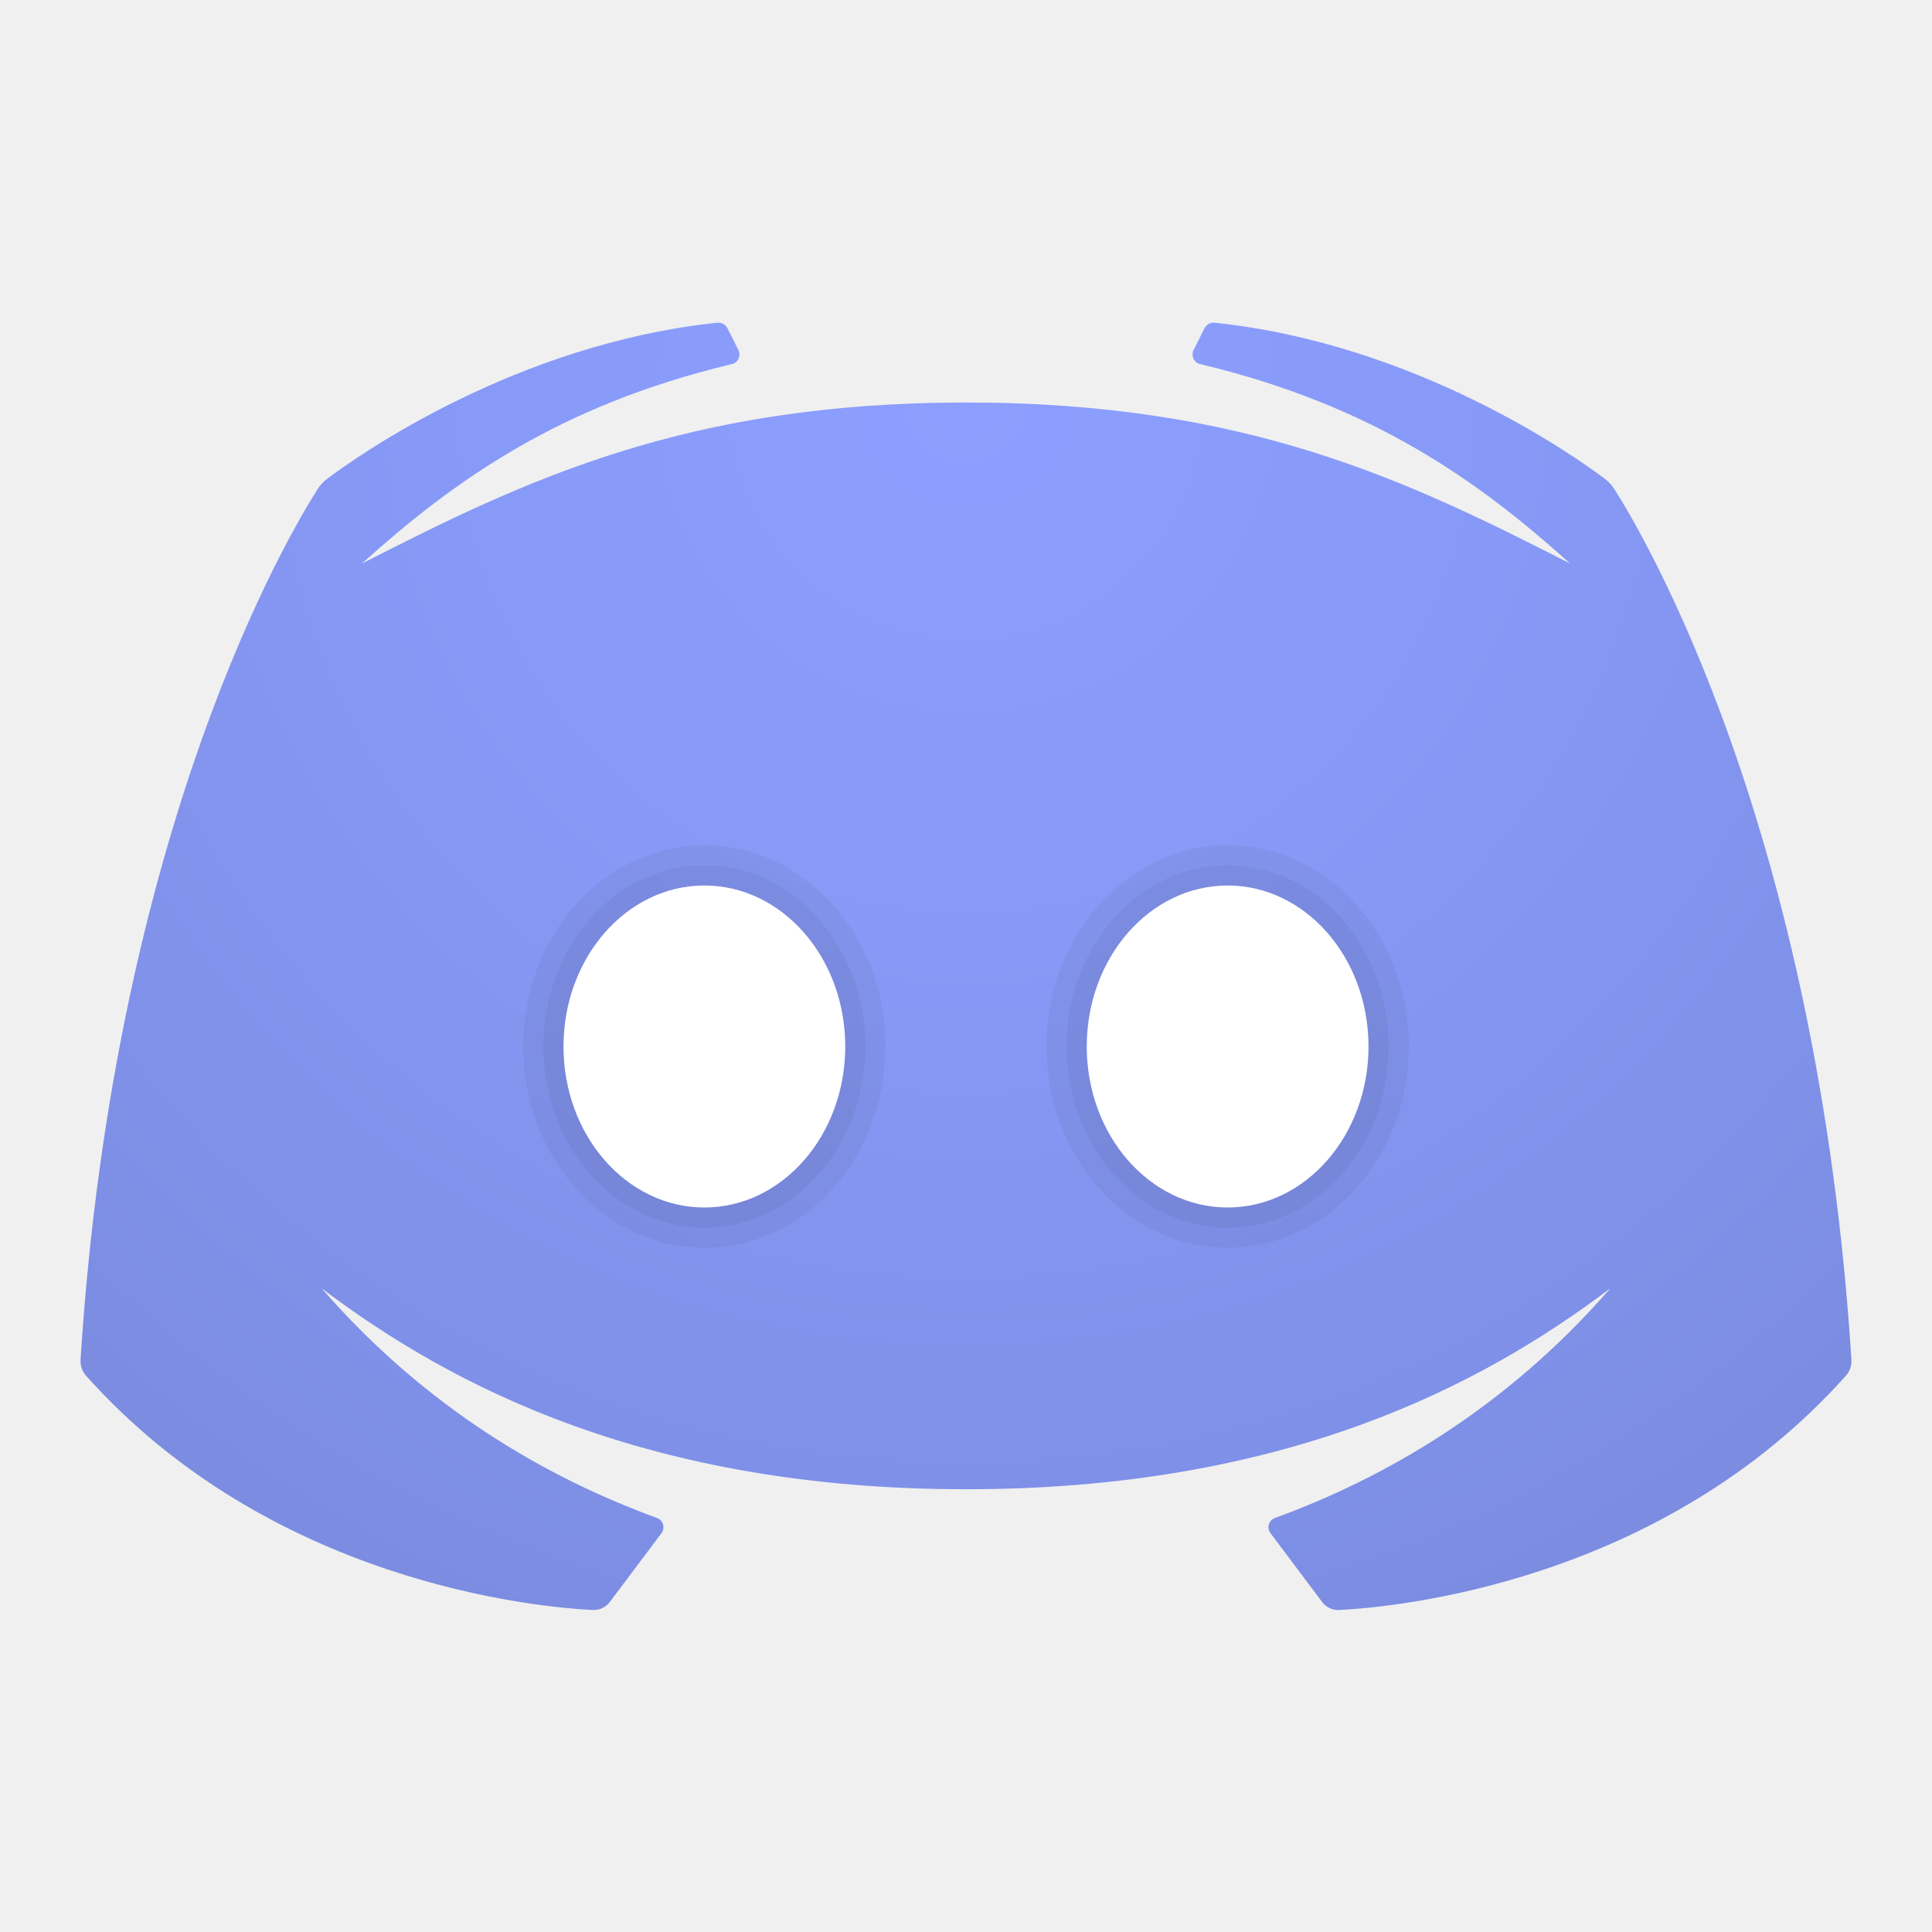
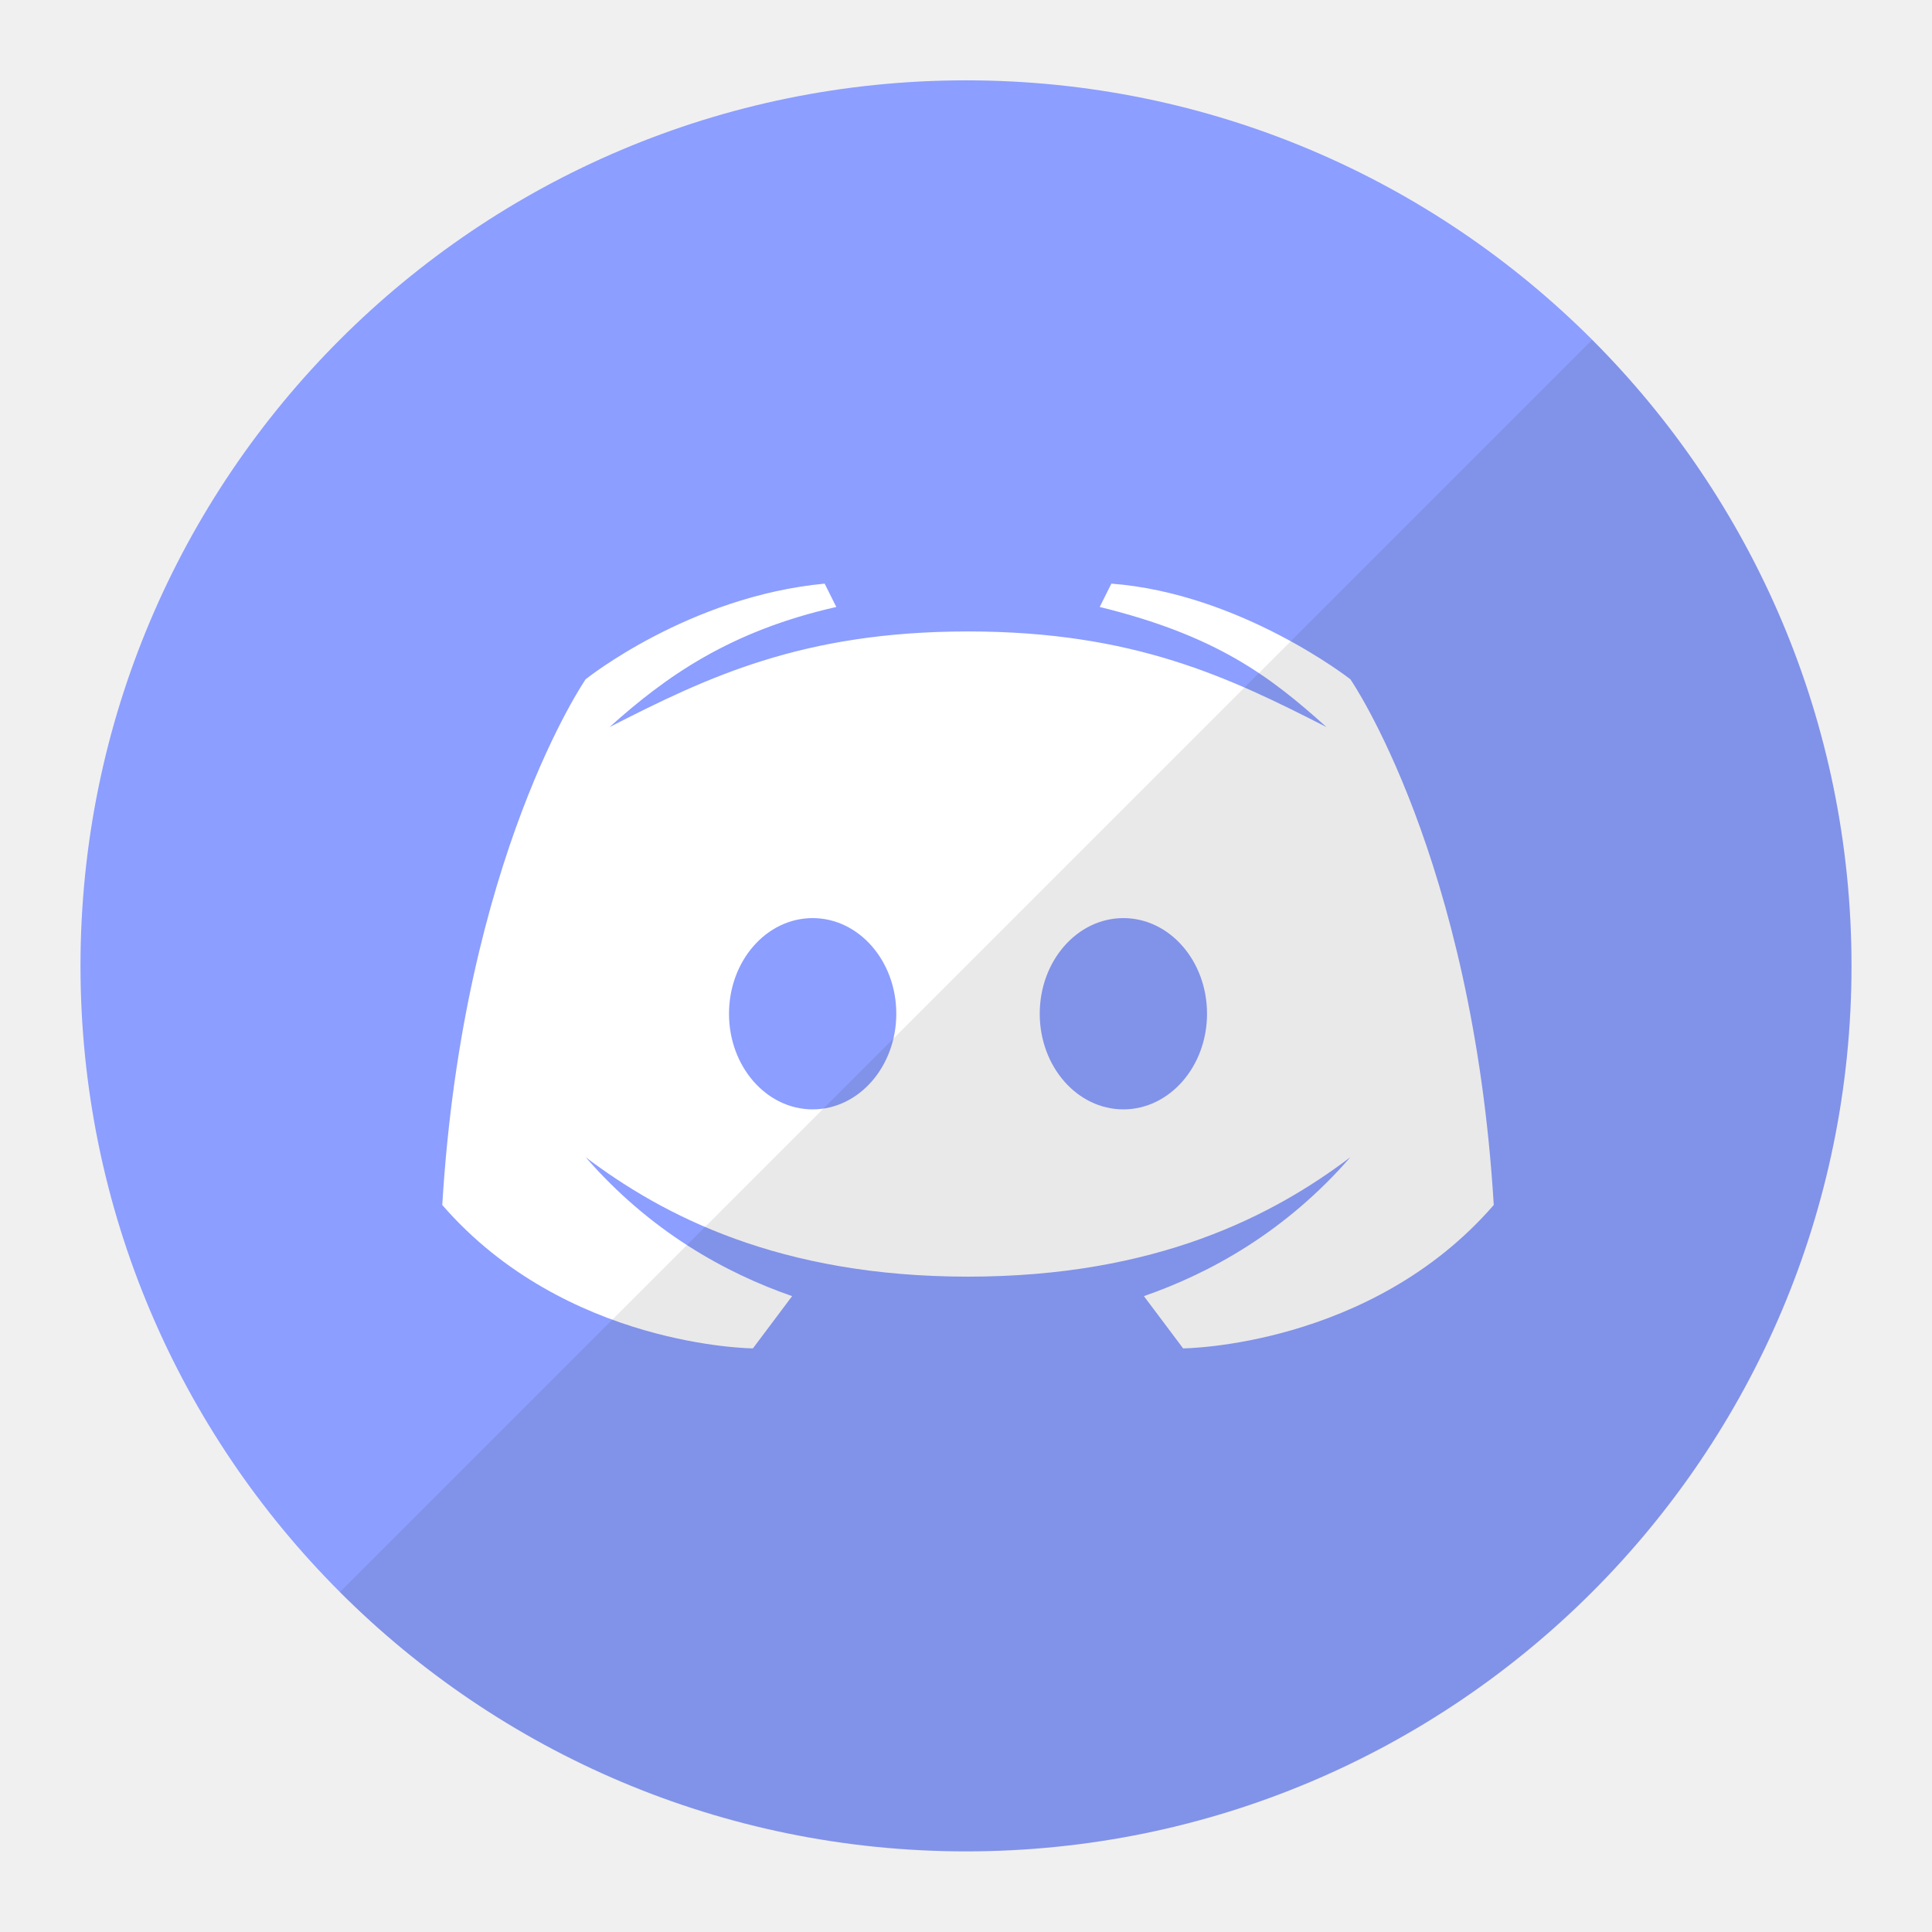
- <svg xmlns="http://www.w3.org/2000/svg" viewBox="0 0 48 48" width="48px" height="48px">
-   <radialGradient id="La9SoowKGoEUHOnYdJMSEa" cx="24" cy="10.009" r="32.252" gradientUnits="userSpaceOnUse">
-     <stop offset="0" stop-color="#8c9eff" />
-     <stop offset=".368" stop-color="#889af8" />
-     <stop offset=".889" stop-color="#7e8fe6" />
-     <stop offset="1" stop-color="#7b8ce1" />
-   </radialGradient>
-   <path fill="url(#La9SoowKGoEUHOnYdJMSEa)" d="M40.107,12.15c-0.065-0.102-0.139-0.182-0.236-0.255c-0.769-0.578-4.671-3.339-9.665-3.875 c-0.01-0.001-0.048-0.003-0.057-0.003c-0.098,0-0.183,0.057-0.224,0.14l-0.269,0.538c0,0-0.001,0-0.001,0 c-0.017,0.033-0.026,0.071-0.026,0.111c0,0.109,0.07,0.202,0.168,0.236c0.006,0.002,0.048,0.011,0.063,0.014 c4.267,1.028,6.863,2.89,9.149,4.945c-4.047-2.066-8.044-4.001-15.009-4.001s-10.961,1.936-15.009,4.001 c2.286-2.055,4.882-3.917,9.149-4.945c0.015-0.004,0.057-0.012,0.063-0.014c0.098-0.034,0.168-0.127,0.168-0.236 c0-0.04-0.009-0.078-0.026-0.111c0,0-0.001,0-0.001,0l-0.269-0.538c-0.041-0.083-0.125-0.14-0.224-0.14 c-0.009,0-0.048,0.002-0.057,0.003c-4.994,0.536-8.896,3.297-9.665,3.875c-0.097,0.073-0.17,0.153-0.236,0.255 c-0.708,1.107-5.049,8.388-5.892,21.632c-0.009,0.142,0.04,0.289,0.135,0.395c4.592,5.144,11.182,5.752,12.588,5.823 c0.167,0.008,0.327-0.065,0.427-0.199l1.282-1.709c0.1-0.134,0.046-0.322-0.111-0.379c-2.705-0.986-5.717-2.7-8.332-5.706 C11.231,34.457,16.12,37,24,37s12.769-2.543,16.009-4.993c-2.616,3.006-5.627,4.719-8.332,5.706 c-0.157,0.057-0.211,0.245-0.111,0.379l1.282,1.709c0.101,0.134,0.26,0.208,0.427,0.199c1.407-0.072,7.996-0.679,12.588-5.823 c0.095-0.106,0.144-0.253,0.135-0.395C45.156,20.538,40.815,13.257,40.107,12.15z" />
-   <ellipse cx="30.5" cy="26" opacity=".05" rx="4.5" ry="5" />
-   <ellipse cx="30.5" cy="26" opacity=".05" rx="4" ry="4.5" />
-   <ellipse cx="30.5" cy="26" fill="#fff" rx="3.5" ry="4" />
-   <ellipse cx="17.5" cy="26" opacity=".05" rx="4.5" ry="5" />
-   <ellipse cx="17.5" cy="26" opacity=".05" rx="4" ry="4.5" />
-   <ellipse cx="17.5" cy="26" fill="#fff" rx="3.5" ry="4" />
+ <svg xmlns="http://www.w3.org/2000/svg" enable-background="new 0 0 24 24" height="24px" id="Layer_1" version="1.1" viewBox="0 0 24 24" width="24px" xml:space="preserve">
+   <g id="icon">
+     <circle cx="12" cy="11.998" fill="#8C9EFF" r="11" />
+     <path d="M16.775,8.438c0,0,-1.361,-1.065,-2.969,-1.188l-0.145,0.29c1.454,0.356,2.12,0.865,2.817,1.492c-1.201,-0.613,-2.387,-1.188,-4.453,-1.188s-3.252,0.575,-4.453,1.188c0.697,-0.626,1.49,-1.192,2.817,-1.492l-0.145,-0.29C8.557,7.409,7.275,8.438,7.275,8.438s-1.52,2.204,-1.781,6.531C7.026,16.736,9.353,16.75,9.353,16.75l0.487,-0.649c-0.826,-0.287,-1.759,-0.8,-2.565,-1.726c0.961,0.727,2.412,1.484,4.75,1.484s3.789,-0.757,4.75,-1.484c-0.806,0.926,-1.739,1.439,-2.565,1.726l0.487,0.649c0,0,2.327,-0.014,3.859,-1.781C18.295,10.642,16.775,8.438,16.775,8.438zM10.095,13.781c-0.574,0,-1.039,-0.532,-1.039,-1.188s0.465,-1.188,1.039,-1.188c0.574,0,1.039,0.532,1.039,1.188S10.669,13.781,10.095,13.781zM13.955,13.781c-0.574,0,-1.039,-0.532,-1.039,-1.188s0.465,-1.188,1.039,-1.188c0.574,0,1.039,0.532,1.039,1.188S14.528,13.781,13.955,13.781z" fill="#FFFFFF" />
+     <path d="M4.222,19.778C6.212,21.769,8.962,23,12,23c6.075,0,11,-4.925,11,-11c0,-3.038,-1.231,-5.788,-3.222,-7.778L4.222,19.778z" fill="#231F20" opacity="0.1" />
+   </g>
</svg>
